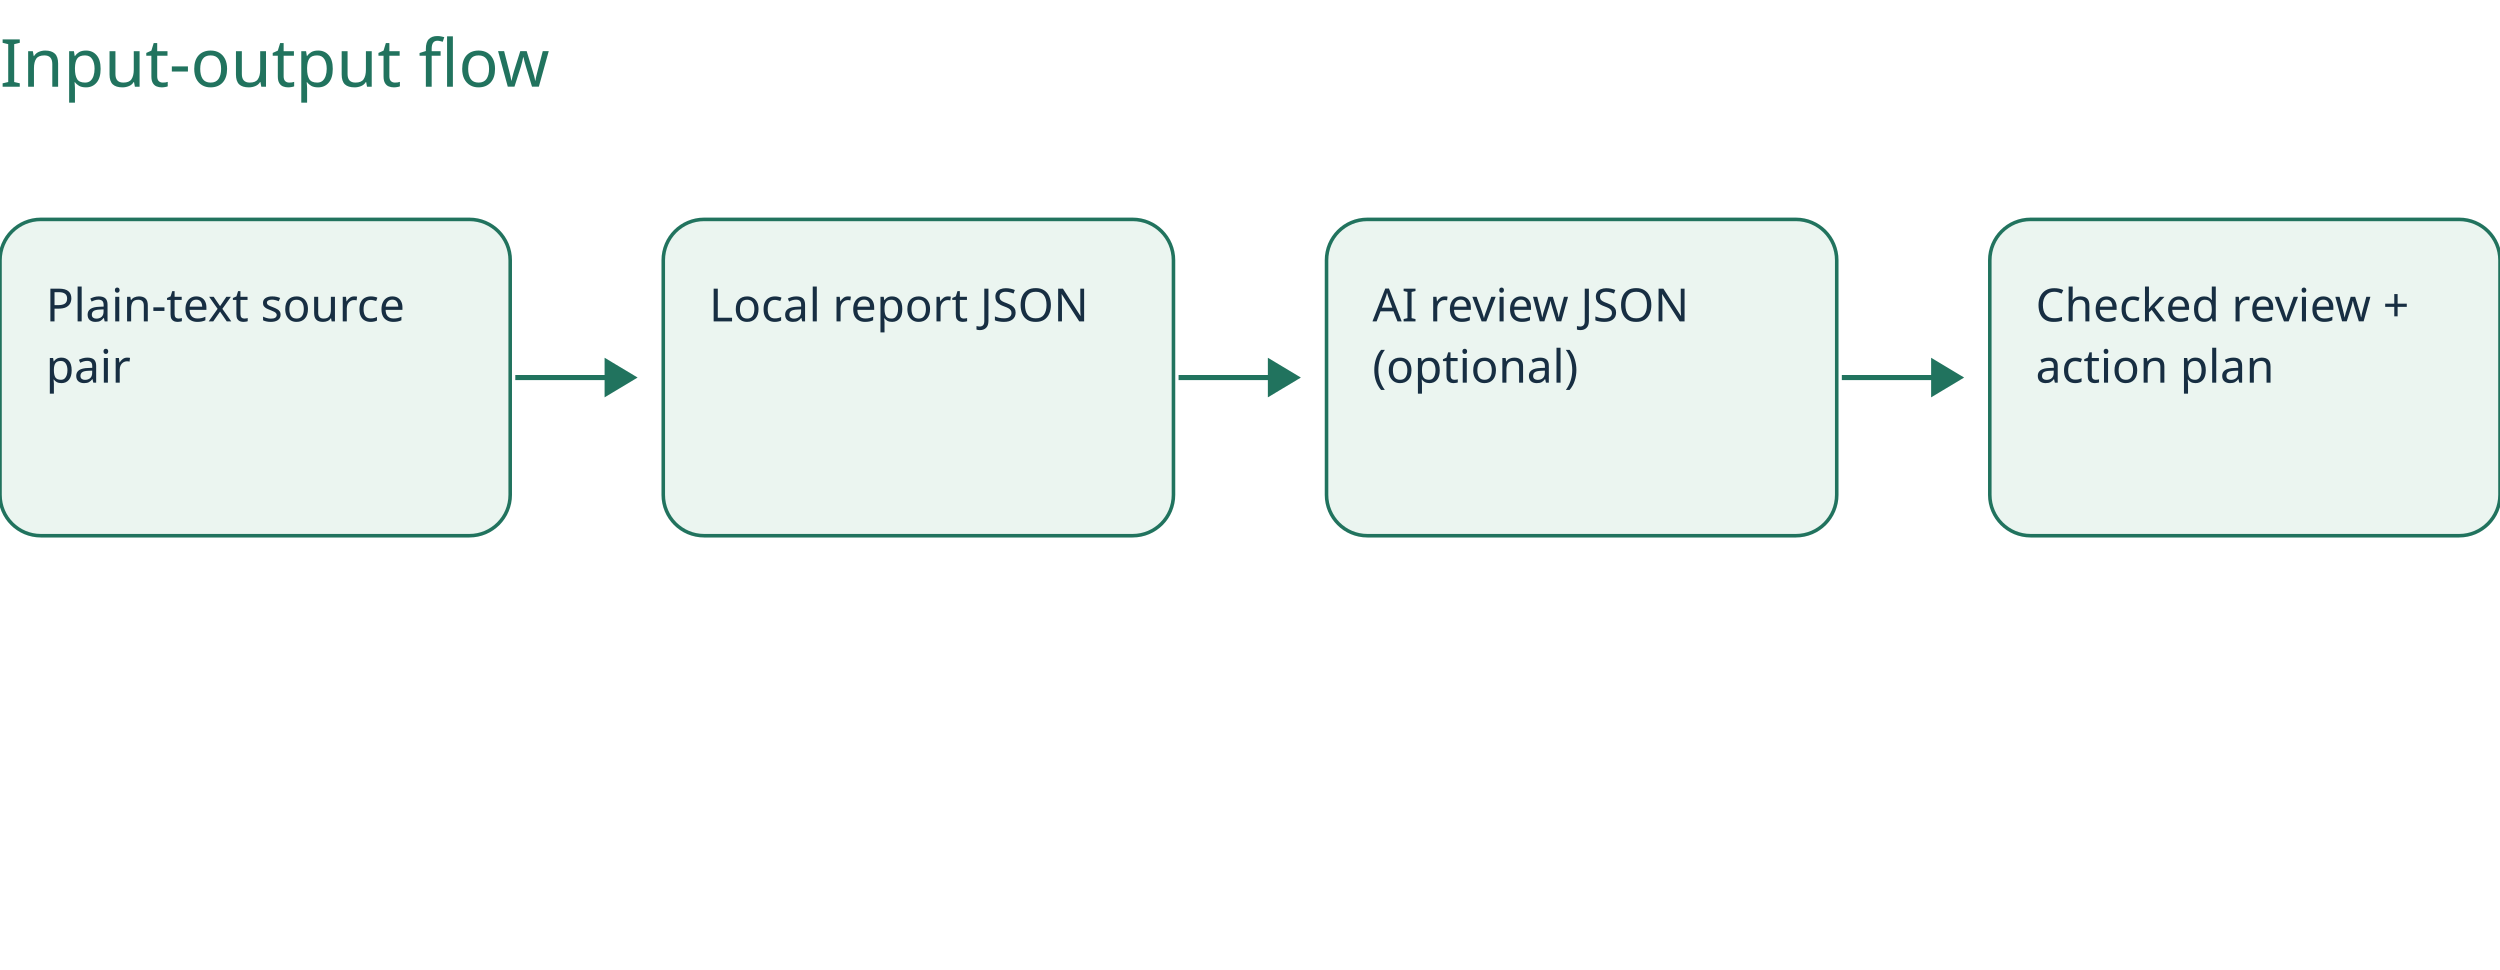
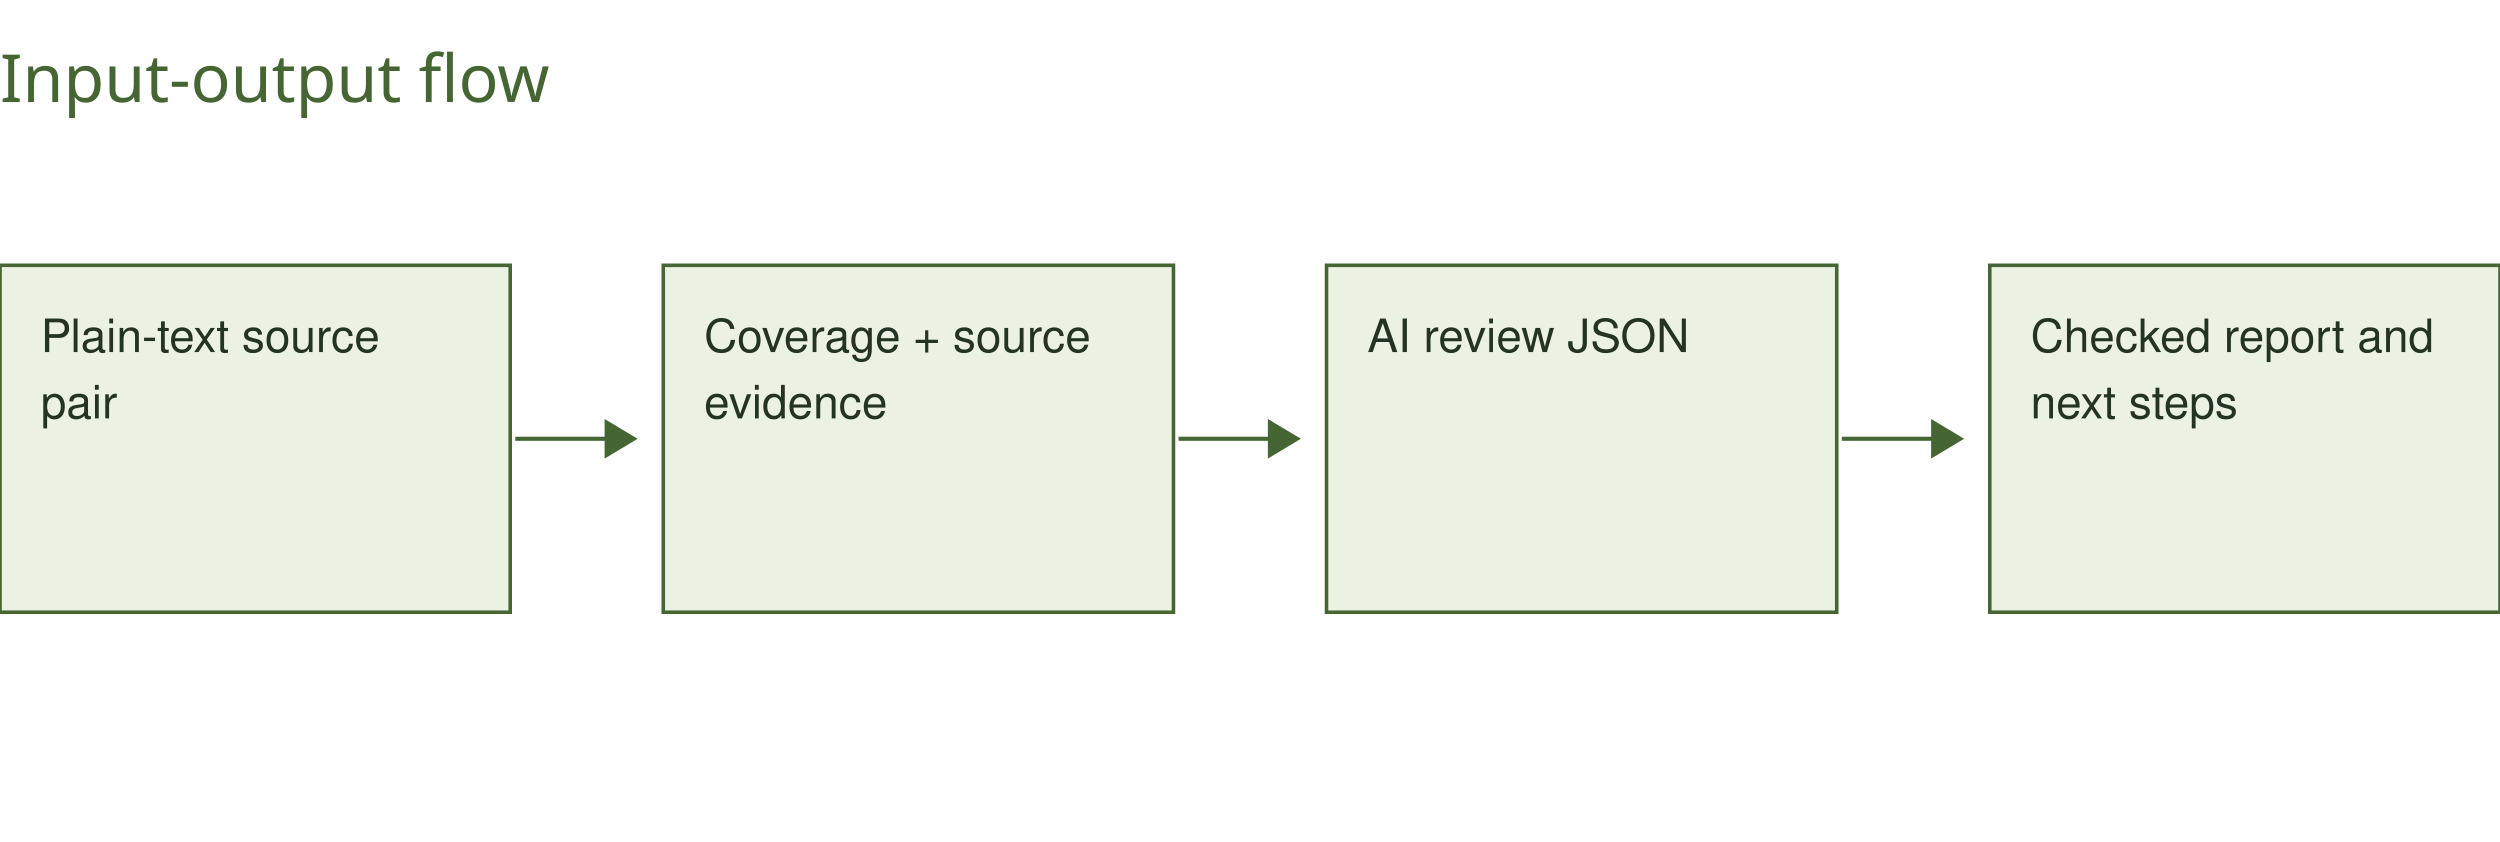
- <svg xmlns="http://www.w3.org/2000/svg" width="490" height="190" preserveAspectRatio="xMinYMin meet" viewBox="0 0 490 190" version="1.0" fill-rule="evenodd">
+ <svg xmlns="http://www.w3.org/2000/svg" width="490" height="165" preserveAspectRatio="xMinYMin meet" viewBox="0 0 490 165" version="1.0" fill-rule="evenodd">
  <clipPath id="clip">
-     <rect x="0" y="0" width="490" height="190" />
+     <rect x="0" y="0" width="490" height="165" />
  </clipPath>
-   <g id="group" transform="scale(1,-1) translate(0,-190)" style="clip-path: url(#clip)">
+   <g id="group" transform="scale(1,-1) translate(0,-165)" style="clip-path: url(#clip)">
    <g transform="">
-       <text x="0" y="173" style="font-family: BodyBold; font-size: 13px;fill: rgb(13%,45%,37%); stroke:none;" transform="translate(0,346) scale(1,-1)">Input-output flow</text>
-       <rect x="0" y="85" width="100" height="62" rx="8" ry="8" style="stroke: rgb(13%,45%,37%); stroke-linecap: butt; stroke-width: 0.7; fill: rgb(92%,96%,94%); fill-rule: evenodd;" />
-       <text x="9" y="127" style="font-family: Body; font-size: 9px;fill: rgb(9%,18%,26%); stroke:none;" transform="translate(0,254) scale(1,-1)">Plain-text source</text>
-       <text x="9" y="115" style="font-family: Body; font-size: 9px;fill: rgb(9%,18%,26%); stroke:none;" transform="translate(0,230) scale(1,-1)">pair</text>
-       <path d="M 101,116 L 124,116 Z" style="stroke: rgb(13%,45%,37%); stroke-linecap: butt; stroke-width: 1;" />
-       <polygon points="124 116, 119 119, 119 113" style="stroke: rgb(13%,45%,37%); stroke-linecap: butt; stroke-width: 1; fill: rgb(13%,45%,37%); fill-rule: evenodd;" />
-       <rect x="130" y="85" width="100" height="62" rx="8" ry="8" style="stroke: rgb(13%,45%,37%); stroke-linecap: butt; stroke-width: 0.7; fill: rgb(92%,96%,94%); fill-rule: evenodd;" />
-       <text x="139" y="127" style="font-family: Body; font-size: 9px;fill: rgb(9%,18%,26%); stroke:none;" transform="translate(0,254) scale(1,-1)">Local report JSON</text>
-       <path d="M 231,116 L 254,116 Z" style="stroke: rgb(13%,45%,37%); stroke-linecap: butt; stroke-width: 1;" />
-       <polygon points="254 116, 249 119, 249 113" style="stroke: rgb(13%,45%,37%); stroke-linecap: butt; stroke-width: 1; fill: rgb(13%,45%,37%); fill-rule: evenodd;" />
-       <rect x="260" y="85" width="100" height="62" rx="8" ry="8" style="stroke: rgb(13%,45%,37%); stroke-linecap: butt; stroke-width: 0.7; fill: rgb(92%,96%,94%); fill-rule: evenodd;" />
-       <text x="269" y="127" style="font-family: Body; font-size: 9px;fill: rgb(9%,18%,26%); stroke:none;" transform="translate(0,254) scale(1,-1)">AI review JSON</text>
-       <text x="269" y="115" style="font-family: Body; font-size: 9px;fill: rgb(9%,18%,26%); stroke:none;" transform="translate(0,230) scale(1,-1)">(optional)</text>
-       <path d="M 361,116 L 384,116 Z" style="stroke: rgb(13%,45%,37%); stroke-linecap: butt; stroke-width: 1;" />
-       <polygon points="384 116, 379 119, 379 113" style="stroke: rgb(13%,45%,37%); stroke-linecap: butt; stroke-width: 1; fill: rgb(13%,45%,37%); fill-rule: evenodd;" />
-       <rect x="390" y="85" width="100" height="62" rx="8" ry="8" style="stroke: rgb(13%,45%,37%); stroke-linecap: butt; stroke-width: 0.7; fill: rgb(92%,96%,94%); fill-rule: evenodd;" />
-       <text x="399" y="127" style="font-family: Body; font-size: 9px;fill: rgb(9%,18%,26%); stroke:none;" transform="translate(0,254) scale(1,-1)">Checked review +</text>
-       <text x="399" y="115" style="font-family: Body; font-size: 9px;fill: rgb(9%,18%,26%); stroke:none;" transform="translate(0,230) scale(1,-1)">action plan</text>
+       <text x="0" y="145" style="font-family: Helvetica-Bold; font-size: 13px;fill: rgb(27%,40%,20%); stroke:none;" transform="translate(0,290) scale(1,-1)">Input-output flow</text>
+       <rect x="0" y="45" width="100" height="68" style="stroke: rgb(27%,40%,20%); stroke-linecap: butt; stroke-width: 0.7; fill: rgb(92%,95%,89%); fill-rule: evenodd;" />
+       <text x="8" y="96" style="font-family: Helvetica; font-size: 9px;fill: rgb(14%,20%,14%); stroke:none;" transform="translate(0,192) scale(1,-1)">Plain-text source</text>
+       <text x="8" y="83" style="font-family: Helvetica; font-size: 9px;fill: rgb(14%,20%,14%); stroke:none;" transform="translate(0,166) scale(1,-1)">pair</text>
+       <path d="M 101,79 L 124,79 Z" style="stroke: rgb(27%,40%,20%); stroke-linecap: butt; stroke-width: 0.8;" />
+       <polygon points="124 79, 119 82, 119 76" style="stroke: rgb(27%,40%,20%); stroke-linecap: butt; stroke-width: 1; fill: rgb(27%,40%,20%); fill-rule: evenodd;" />
+       <rect x="130" y="45" width="100" height="68" style="stroke: rgb(27%,40%,20%); stroke-linecap: butt; stroke-width: 0.7; fill: rgb(92%,95%,89%); fill-rule: evenodd;" />
+       <text x="138" y="96" style="font-family: Helvetica; font-size: 9px;fill: rgb(14%,20%,14%); stroke:none;" transform="translate(0,192) scale(1,-1)">Coverage + source</text>
+       <text x="138" y="83" style="font-family: Helvetica; font-size: 9px;fill: rgb(14%,20%,14%); stroke:none;" transform="translate(0,166) scale(1,-1)">evidence</text>
+       <path d="M 231,79 L 254,79 Z" style="stroke: rgb(27%,40%,20%); stroke-linecap: butt; stroke-width: 0.8;" />
+       <polygon points="254 79, 249 82, 249 76" style="stroke: rgb(27%,40%,20%); stroke-linecap: butt; stroke-width: 1; fill: rgb(27%,40%,20%); fill-rule: evenodd;" />
+       <rect x="260" y="45" width="100" height="68" style="stroke: rgb(27%,40%,20%); stroke-linecap: butt; stroke-width: 0.7; fill: rgb(92%,95%,89%); fill-rule: evenodd;" />
+       <text x="268" y="96" style="font-family: Helvetica; font-size: 9px;fill: rgb(14%,20%,14%); stroke:none;" transform="translate(0,192) scale(1,-1)">AI review JSON</text>
+       <path d="M 361,79 L 384,79 Z" style="stroke: rgb(27%,40%,20%); stroke-linecap: butt; stroke-width: 0.8;" />
+       <polygon points="384 79, 379 82, 379 76" style="stroke: rgb(27%,40%,20%); stroke-linecap: butt; stroke-width: 1; fill: rgb(27%,40%,20%); fill-rule: evenodd;" />
+       <rect x="390" y="45" width="100" height="68" style="stroke: rgb(27%,40%,20%); stroke-linecap: butt; stroke-width: 0.7; fill: rgb(92%,95%,89%); fill-rule: evenodd;" />
+       <text x="398" y="96" style="font-family: Helvetica; font-size: 9px;fill: rgb(14%,20%,14%); stroke:none;" transform="translate(0,192) scale(1,-1)">Checked report and</text>
+       <text x="398" y="83" style="font-family: Helvetica; font-size: 9px;fill: rgb(14%,20%,14%); stroke:none;" transform="translate(0,166) scale(1,-1)">next steps</text>
    </g>
  </g>
</svg>
